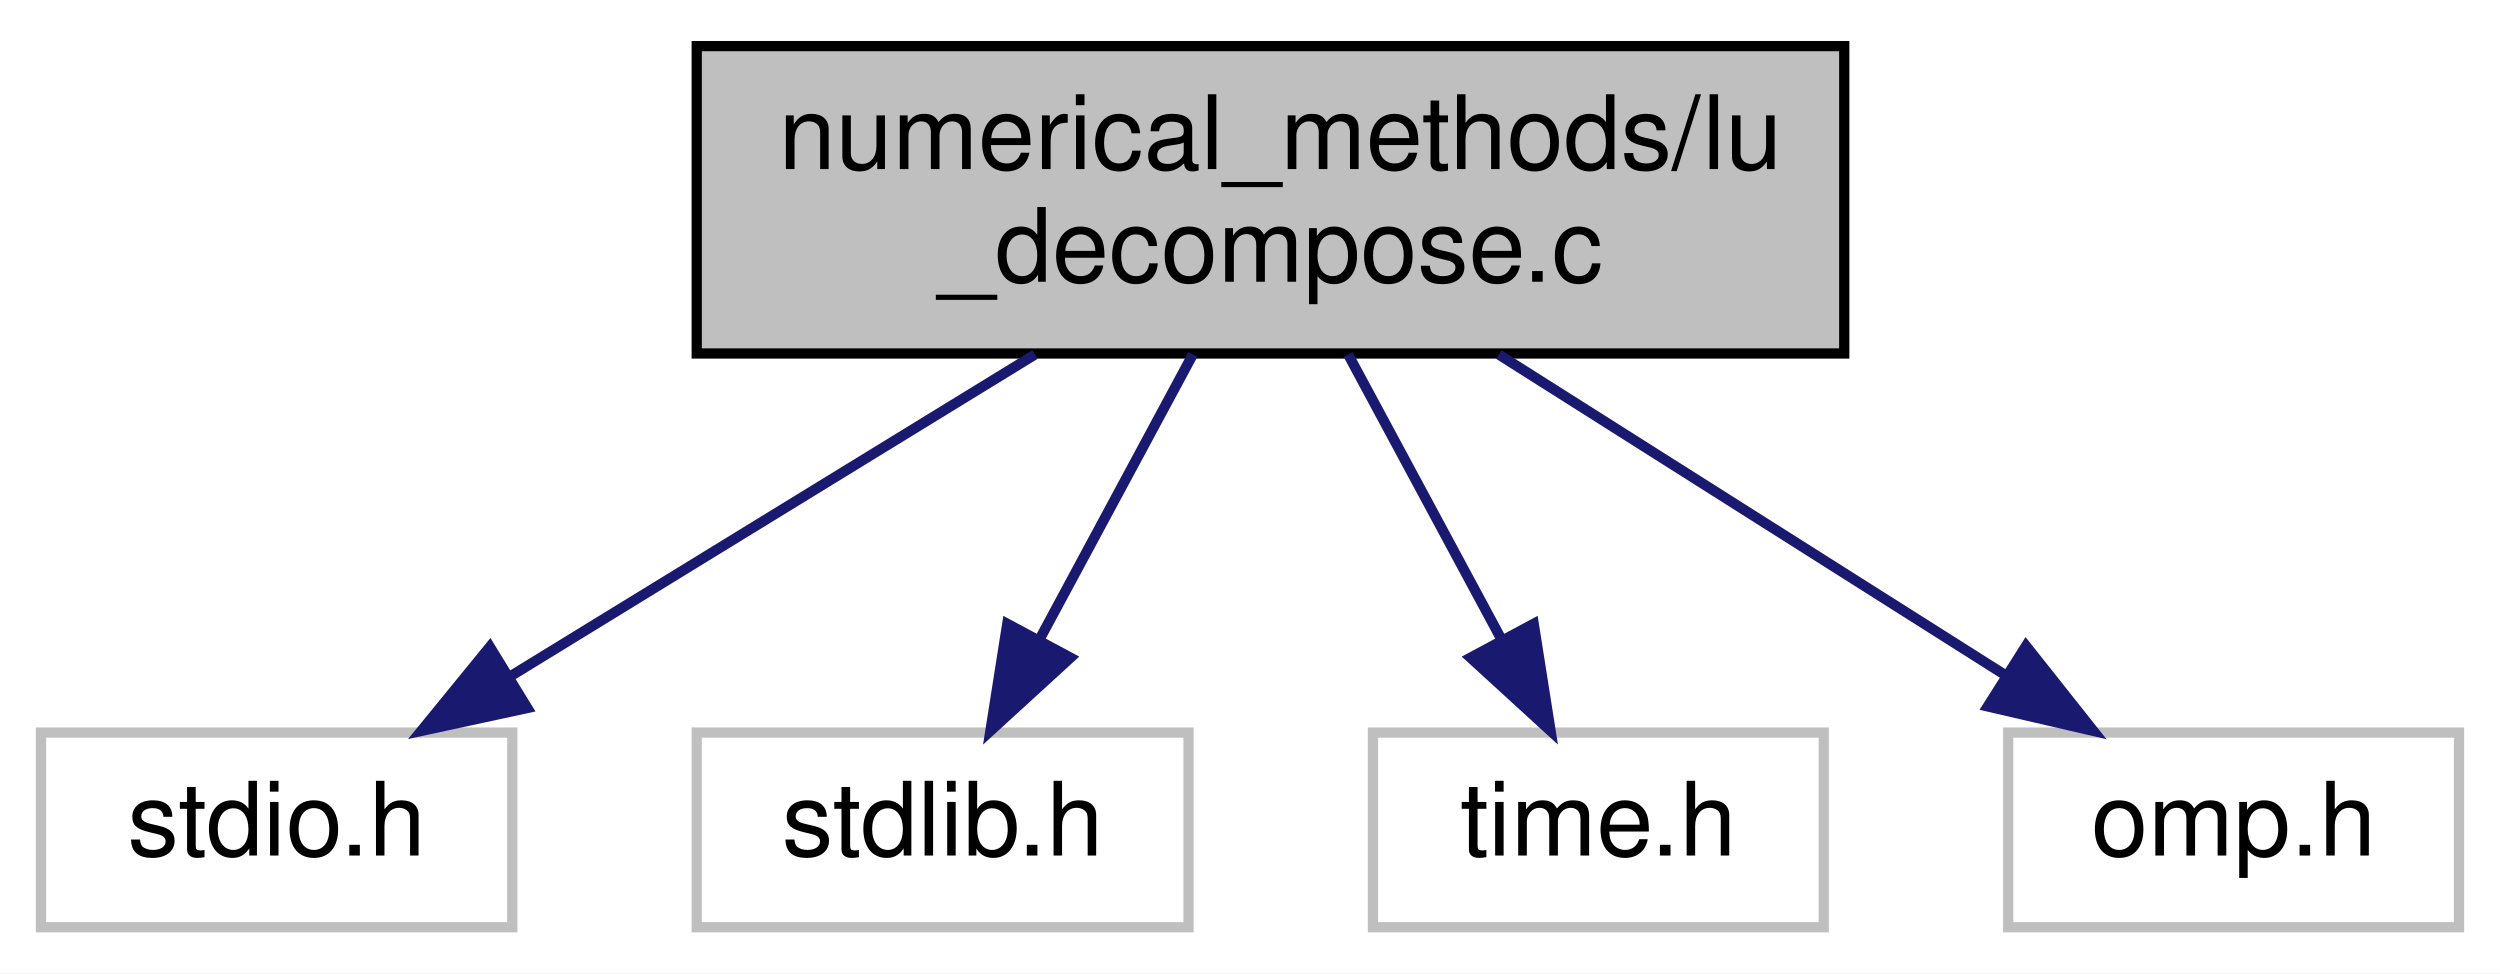
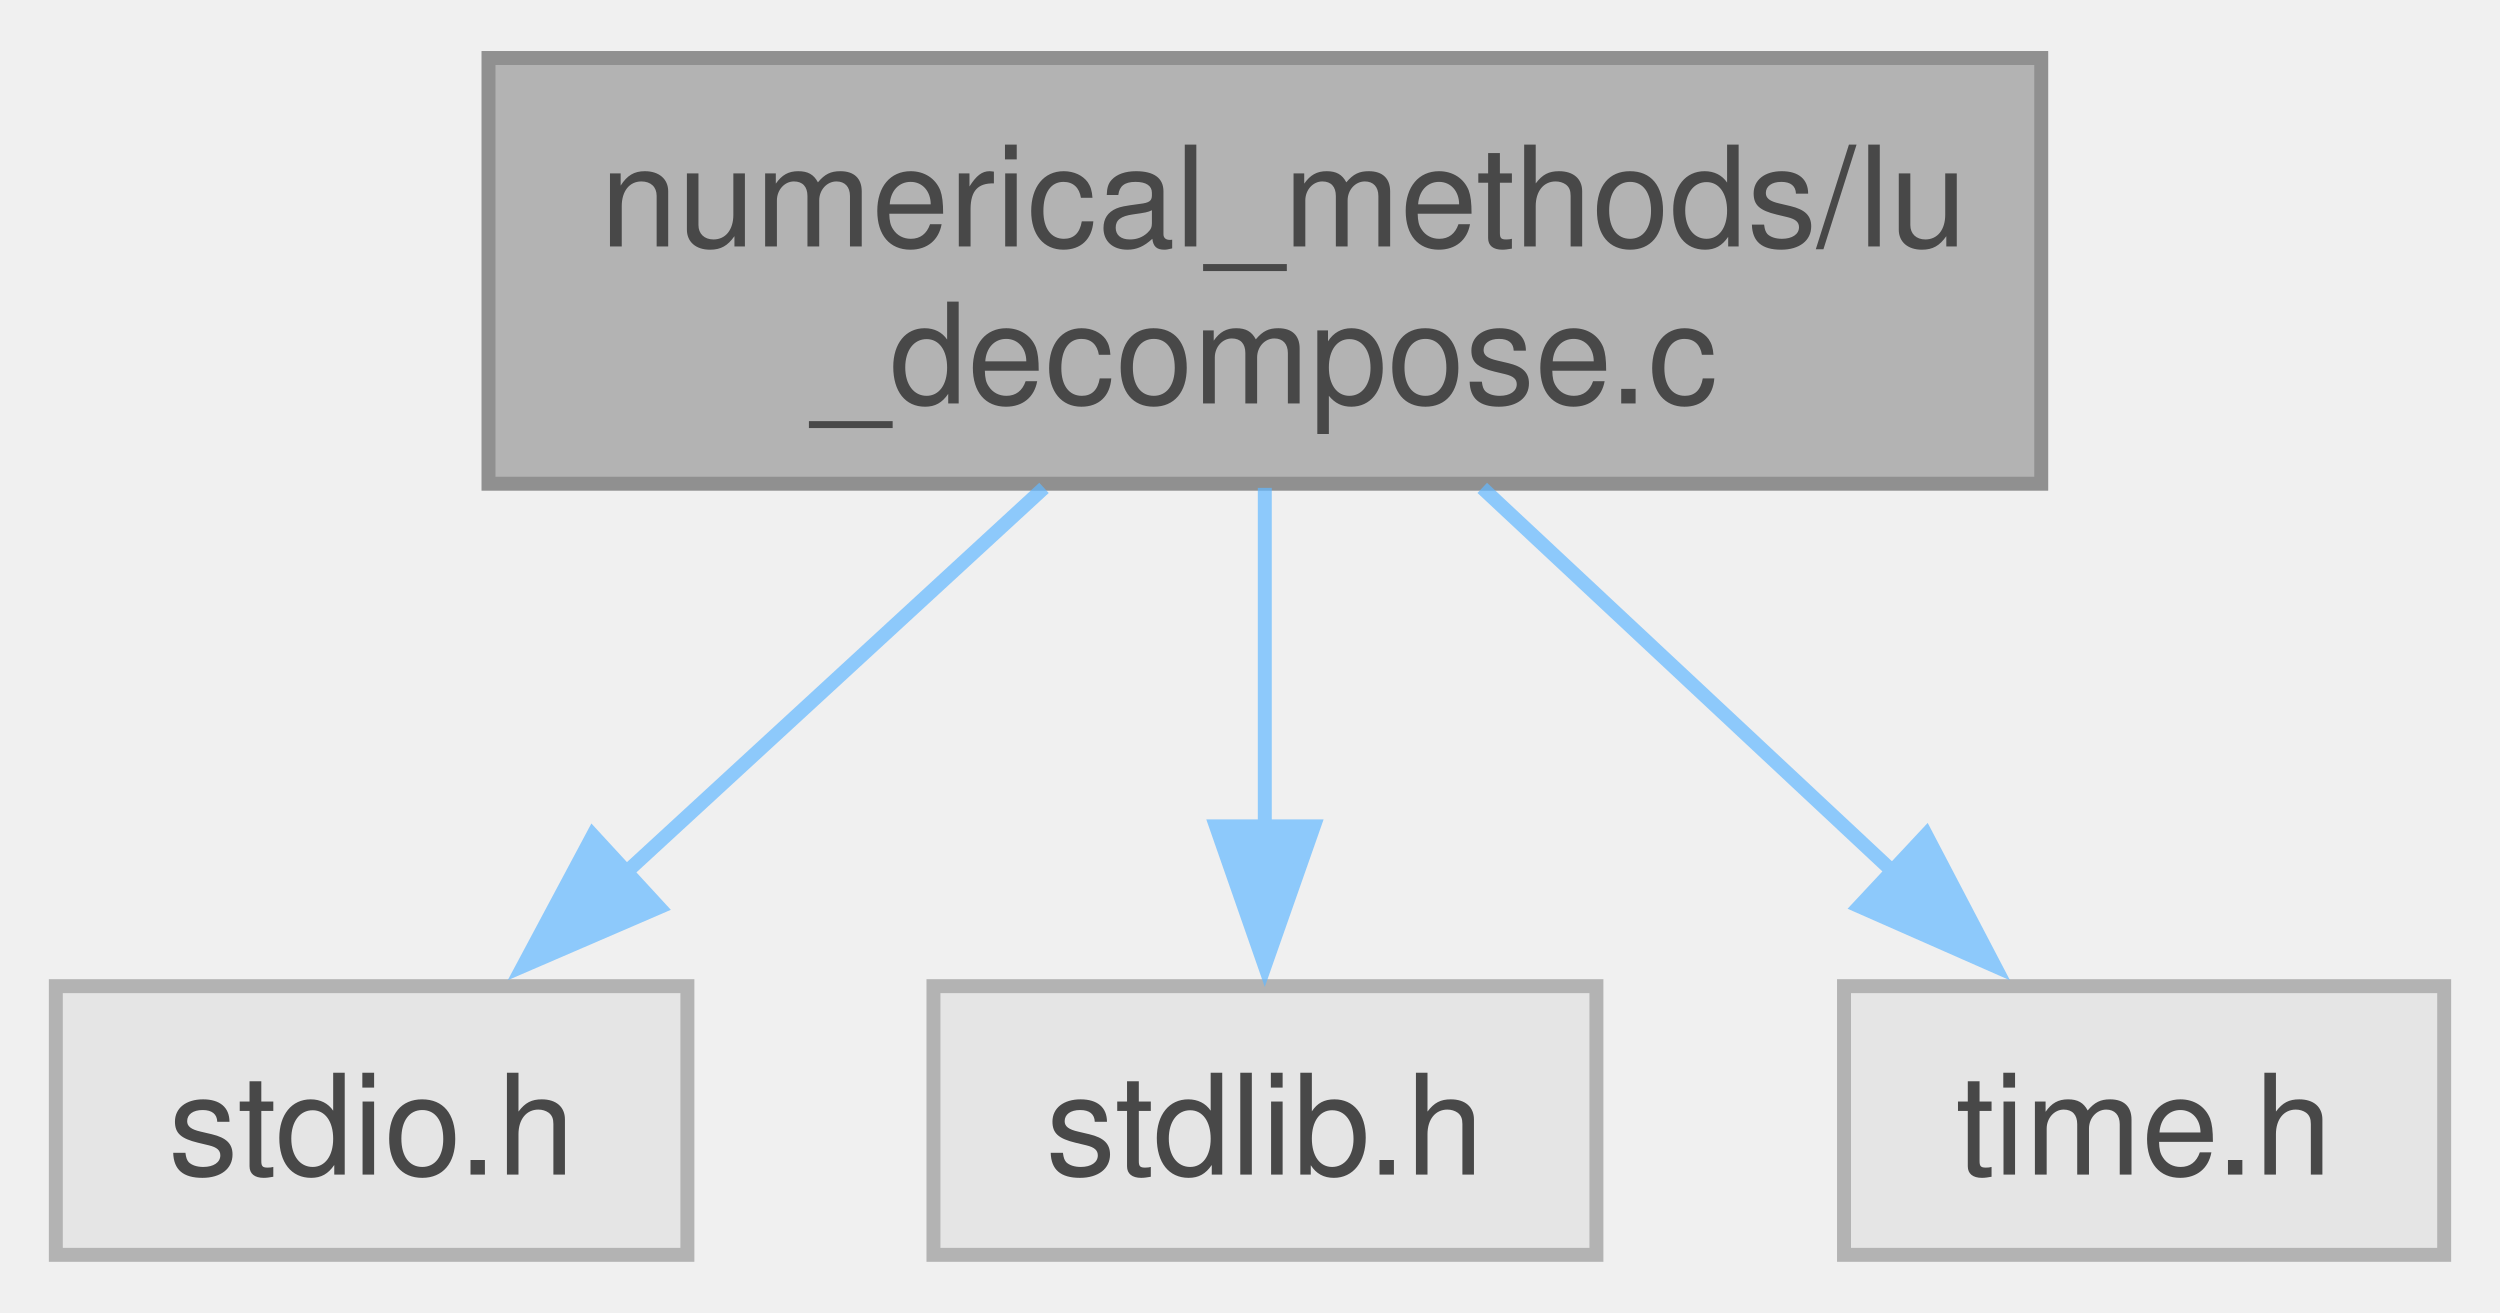
- <svg xmlns="http://www.w3.org/2000/svg" xmlns:xlink="http://www.w3.org/1999/xlink" width="244pt" height="95pt" viewBox="0.00 0.00 244.00 95.00">
-   <g id="graph0" class="graph" transform="scale(1 1) rotate(0) translate(4 91)">
-     <polygon fill="white" stroke="transparent" points="-4,4 -4,-91 240,-91 240,4 -4,4" />
-     <g id="node1" class="node">
-       <g id="a_node1">
-         <a xlink:title="LU decomposition of a square matrix">
-           <polygon fill="#bfbfbf" stroke="black" points="64,-56.5 64,-86.5 176,-86.5 176,-56.5 64,-56.5" />
-           <text text-anchor="start" x="72" y="-74.5" font-family="Helvetica,sans-Serif" font-size="10.00">numerical_methods/lu</text>
-           <text text-anchor="middle" x="120" y="-63.5" font-family="Helvetica,sans-Serif" font-size="10.00">_decompose.c</text>
-         </a>
+ <svg xmlns="http://www.w3.org/2000/svg" xmlns:xlink="http://www.w3.org/1999/xlink" width="179pt" height="94pt" viewBox="0.00 0.00 179.12 93.75">
+   <svg id="main" version="1.1" xml:space="preserve">
+     <style type="text/css">
+ .node, .edge {opacity: 0.7;}
+ .node.selected, .edge.selected {opacity: 1;}
+ .edge:hover path { stroke: red; }
+ .edge:hover polygon { stroke: red; fill: red; }
+ </style>
+     <svg id="graph" class="graph">
+       <g id="graph0" class="graph" transform="scale(1 1) rotate(0) translate(4 89.75)">
+         <g id="Node000001" class="node">
+           <g id="a_Node000001">
+             <a xlink:title="LU decomposition of a square matrix">
+               <polygon fill="#999999" stroke="#666666" points="142.25,-85.75 31,-85.75 31,-55.25 142.25,-55.25 142.25,-85.75" />
+               <text text-anchor="start" x="39" y="-72.25" font-family="Helvetica,sans-Serif" font-size="10.00">numerical_methods/lu</text>
+               <text text-anchor="middle" x="86.62" y="-61" font-family="Helvetica,sans-Serif" font-size="10.00">_decompose.c</text>
+             </a>
+           </g>
+         </g>
+         <g id="Node000002" class="node">
+           <g id="a_Node000002">
+             <a xlink:title=" ">
+               <polygon fill="#e0e0e0" stroke="#999999" points="45.25,-19.25 0,-19.25 0,0 45.25,0 45.25,-19.25" />
+               <text text-anchor="middle" x="22.62" y="-5.75" font-family="Helvetica,sans-Serif" font-size="10.00">stdio.h</text>
+             </a>
+           </g>
+         </g>
+         <g id="edge1_Node000001_Node000002" class="edge">
+           <g id="a_edge1_Node000001_Node000002">
+             <a xlink:title=" ">
+               <path fill="none" stroke="#63b8ff" d="M70.8,-54.95C61.62,-46.5 50.03,-35.83 40.51,-27.08" />
+               <polygon fill="#63b8ff" stroke="#63b8ff" points="43.22,-24.9 33.49,-20.7 38.48,-30.05 43.22,-24.9" />
+             </a>
+           </g>
+         </g>
+         <g id="Node000003" class="node">
+           <g id="a_Node000003">
+             <a xlink:title=" ">
+               <polygon fill="#e0e0e0" stroke="#999999" points="110.38,-19.25 62.88,-19.25 62.88,0 110.38,0 110.38,-19.25" />
+               <text text-anchor="middle" x="86.62" y="-5.75" font-family="Helvetica,sans-Serif" font-size="10.00">stdlib.h</text>
+             </a>
+           </g>
+         </g>
+         <g id="edge2_Node000001_Node000003" class="edge">
+           <g id="a_edge2_Node000001_Node000003">
+             <a xlink:title=" ">
+               <path fill="none" stroke="#63b8ff" d="M86.62,-54.95C86.62,-47.62 86.62,-38.62 86.62,-30.66" />
+               <polygon fill="#63b8ff" stroke="#63b8ff" points="90.13,-30.7 86.62,-20.7 83.13,-30.7 90.13,-30.7" />
+             </a>
+           </g>
+         </g>
+         <g id="Node000004" class="node">
+           <g id="a_Node000004">
+             <a xlink:title=" ">
+               <polygon fill="#e0e0e0" stroke="#999999" points="171.12,-19.25 128.12,-19.25 128.12,0 171.12,0 171.12,-19.25" />
+               <text text-anchor="middle" x="149.62" y="-5.75" font-family="Helvetica,sans-Serif" font-size="10.00">time.h</text>
+             </a>
+           </g>
+         </g>
+         <g id="edge3_Node000001_Node000004" class="edge">
+           <g id="a_edge3_Node000001_Node000004">
+             <a xlink:title=" ">
+               <path fill="none" stroke="#63b8ff" d="M102.2,-54.95C111.24,-46.5 122.65,-35.83 132.02,-27.08" />
+               <polygon fill="#63b8ff" stroke="#63b8ff" points="134,-30.09 138.91,-20.7 129.22,-24.97 134,-30.09" />
+             </a>
+           </g>
+         </g>
      </g>
-     </g>
-     <g id="node2" class="node">
-       <g id="a_node2">
-         <a xlink:title=" ">
-           <polygon fill="white" stroke="#bfbfbf" points="0,-0.5 0,-19.5 46,-19.5 46,-0.5 0,-0.5" />
-           <text text-anchor="middle" x="23" y="-7.5" font-family="Helvetica,sans-Serif" font-size="10.00">stdio.h</text>
-         </a>
-       </g>
-     </g>
-     <g id="edge1" class="edge">
-       <path fill="none" stroke="midnightblue" d="M97.01,-56.4C81.61,-46.95 61.41,-34.56 46,-25.11" />
-       <polygon fill="midnightblue" stroke="midnightblue" points="47.47,-21.9 37.11,-19.66 43.81,-27.87 47.47,-21.9" />
-     </g>
-     <g id="node3" class="node">
-       <g id="a_node3">
-         <a xlink:title=" ">
-           <polygon fill="white" stroke="#bfbfbf" points="64,-0.5 64,-19.5 112,-19.5 112,-0.5 64,-0.5" />
-           <text text-anchor="middle" x="88" y="-7.5" font-family="Helvetica,sans-Serif" font-size="10.00">stdlib.h</text>
-         </a>
-       </g>
-     </g>
-     <g id="edge2" class="edge">
-       <path fill="none" stroke="midnightblue" d="M112.42,-56.4C107.96,-48.11 102.28,-37.55 97.52,-28.71" />
-       <polygon fill="midnightblue" stroke="midnightblue" points="100.48,-26.81 92.66,-19.66 94.31,-30.12 100.48,-26.81" />
-     </g>
-     <g id="node4" class="node">
-       <g id="a_node4">
-         <a xlink:title=" ">
-           <polygon fill="white" stroke="#bfbfbf" points="130,-0.5 130,-19.5 174,-19.5 174,-0.5 130,-0.5" />
-           <text text-anchor="middle" x="152" y="-7.5" font-family="Helvetica,sans-Serif" font-size="10.00">time.h</text>
-         </a>
-       </g>
-     </g>
-     <g id="edge3" class="edge">
-       <path fill="none" stroke="midnightblue" d="M127.58,-56.4C132.04,-48.11 137.72,-37.55 142.48,-28.71" />
-       <polygon fill="midnightblue" stroke="midnightblue" points="145.69,-30.12 147.34,-19.66 139.52,-26.81 145.69,-30.12" />
-     </g>
-     <g id="node5" class="node">
-       <g id="a_node5">
-         <a xlink:title=" ">
-           <polygon fill="white" stroke="#bfbfbf" points="192,-0.5 192,-19.5 236,-19.5 236,-0.5 192,-0.5" />
-           <text text-anchor="middle" x="214" y="-7.5" font-family="Helvetica,sans-Serif" font-size="10.00">omp.h</text>
-         </a>
-       </g>
-     </g>
-     <g id="edge4" class="edge">
-       <path fill="none" stroke="midnightblue" d="M142.28,-56.4C157.2,-46.95 176.78,-34.56 191.71,-25.11" />
-       <polygon fill="midnightblue" stroke="midnightblue" points="193.74,-27.96 200.32,-19.66 190,-22.05 193.74,-27.96" />
-     </g>
-   </g>
+     </svg>
+   </svg>
+   <style type="text/css">
+ 
+ [data-mouse-over-selected='false'] { opacity: 0.7; }
+ [data-mouse-over-selected='true']  { opacity: 1.0; }
+ 
+ </style>
</svg>
